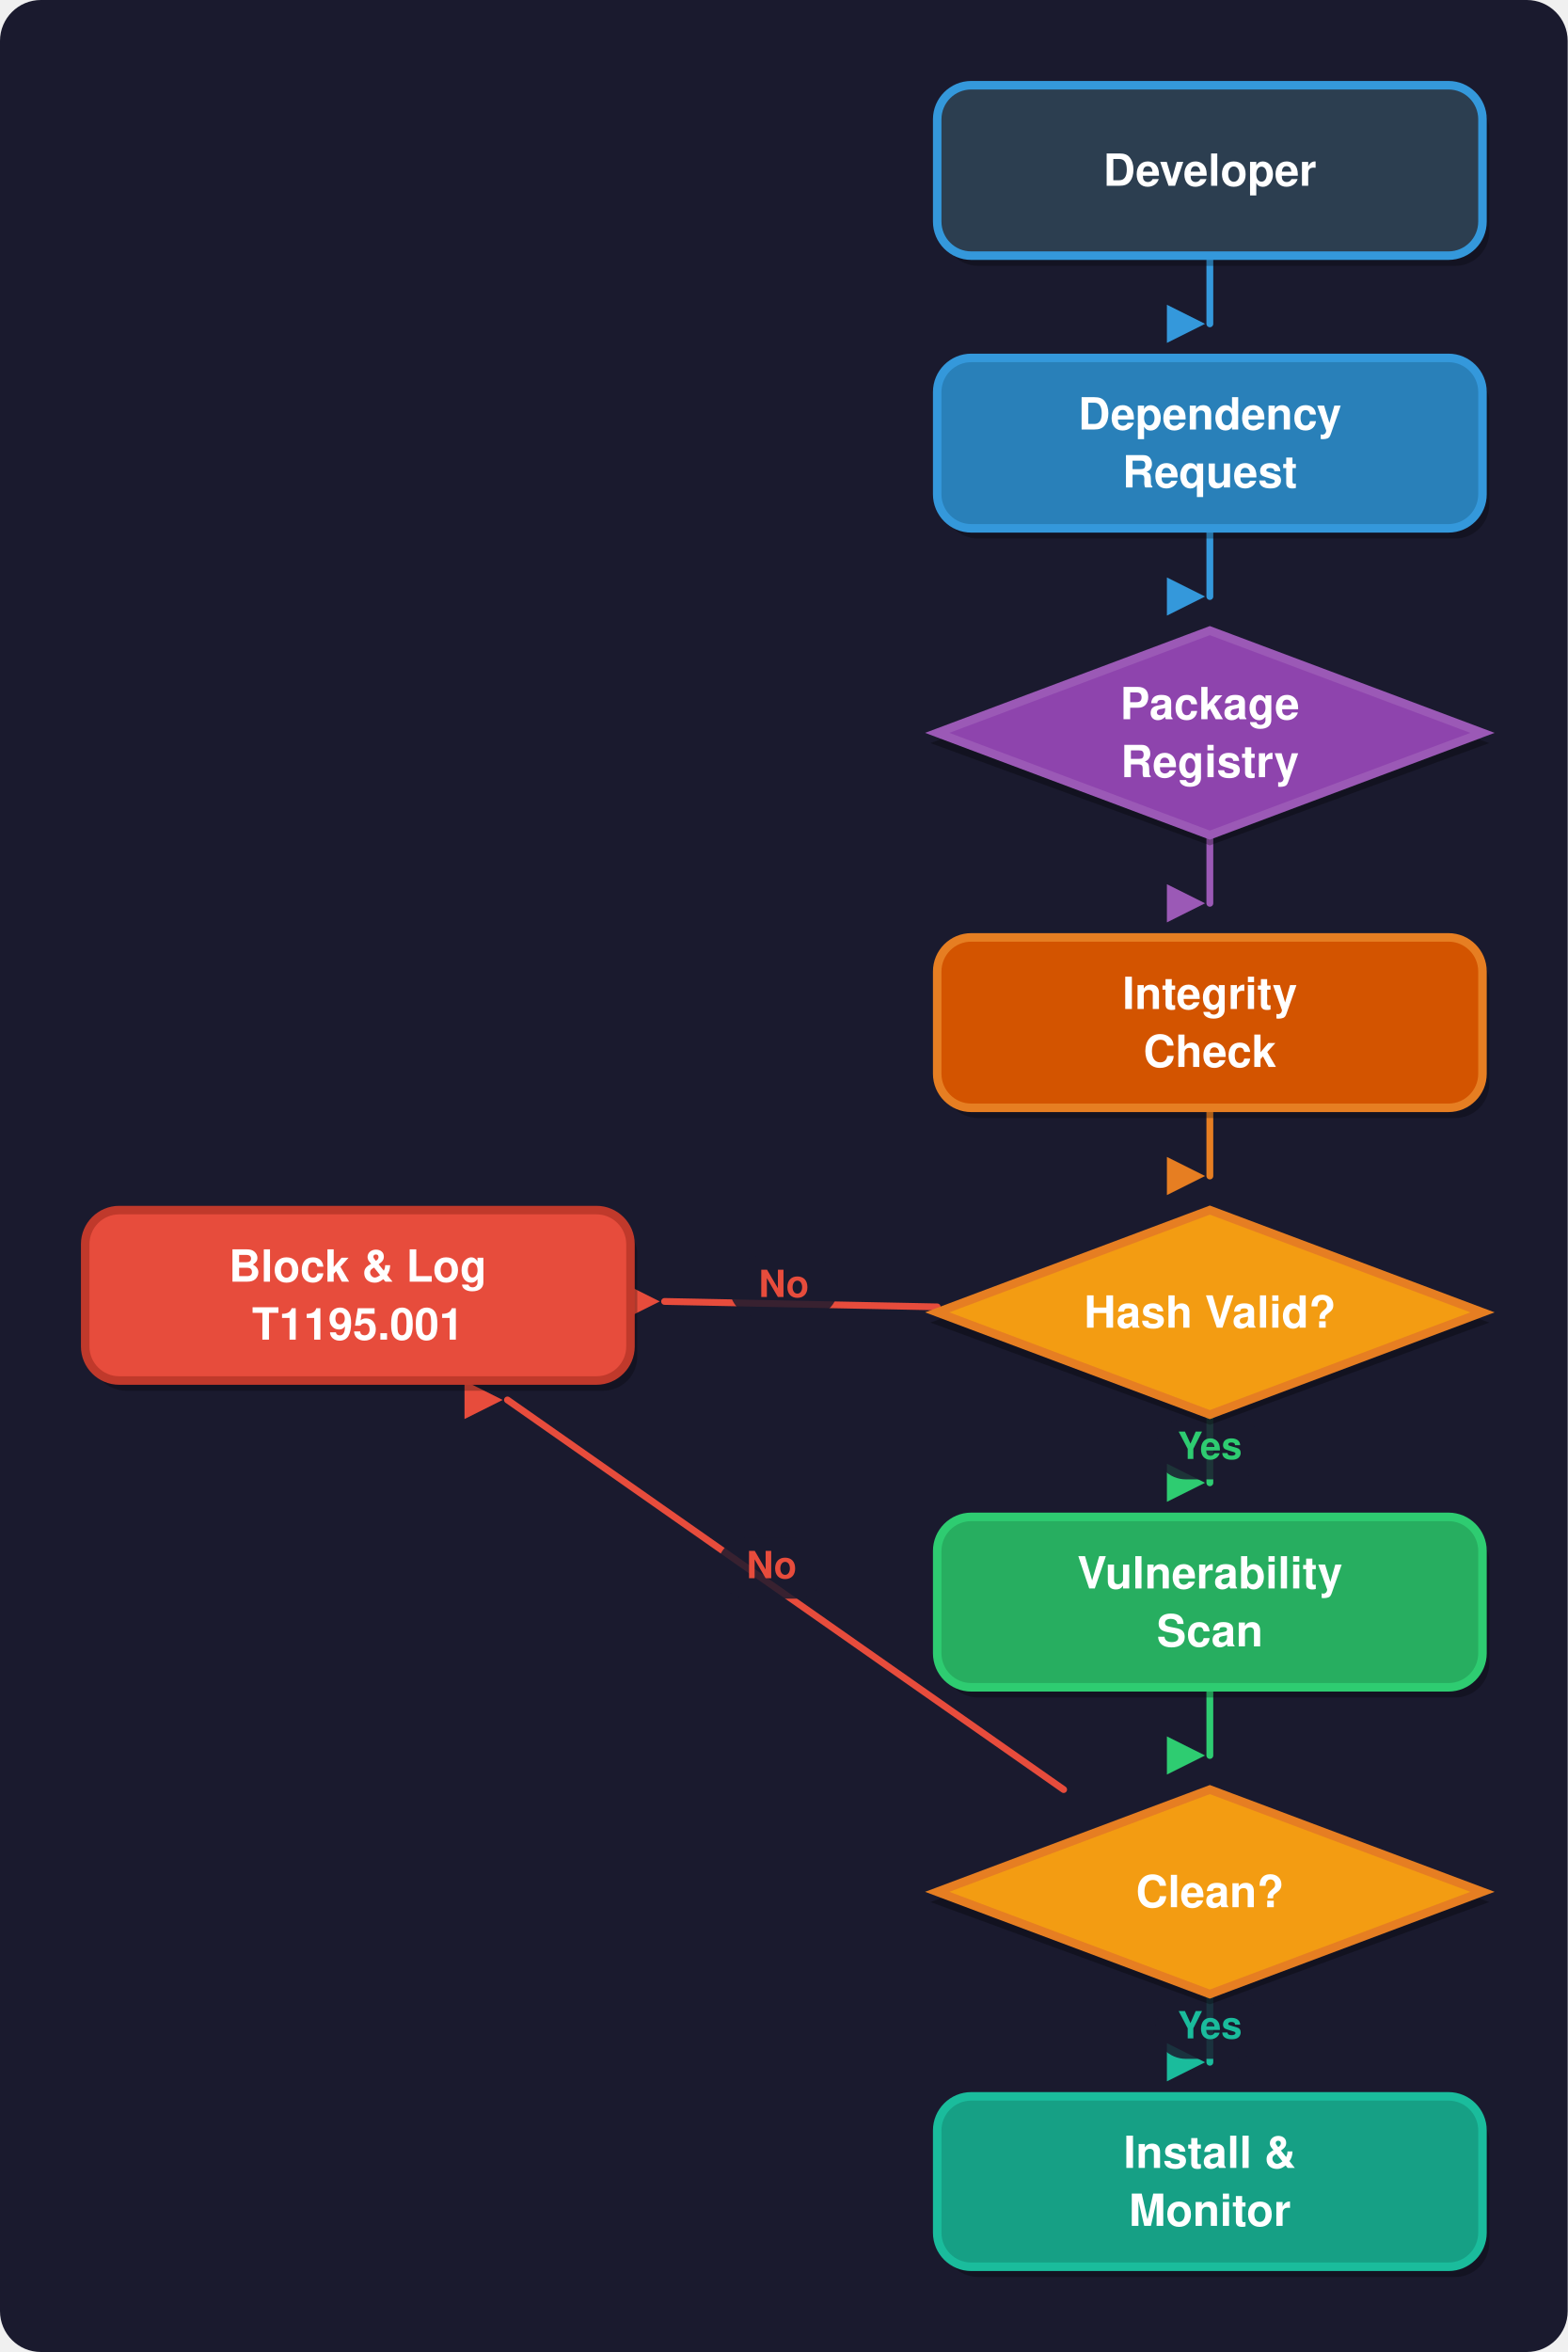
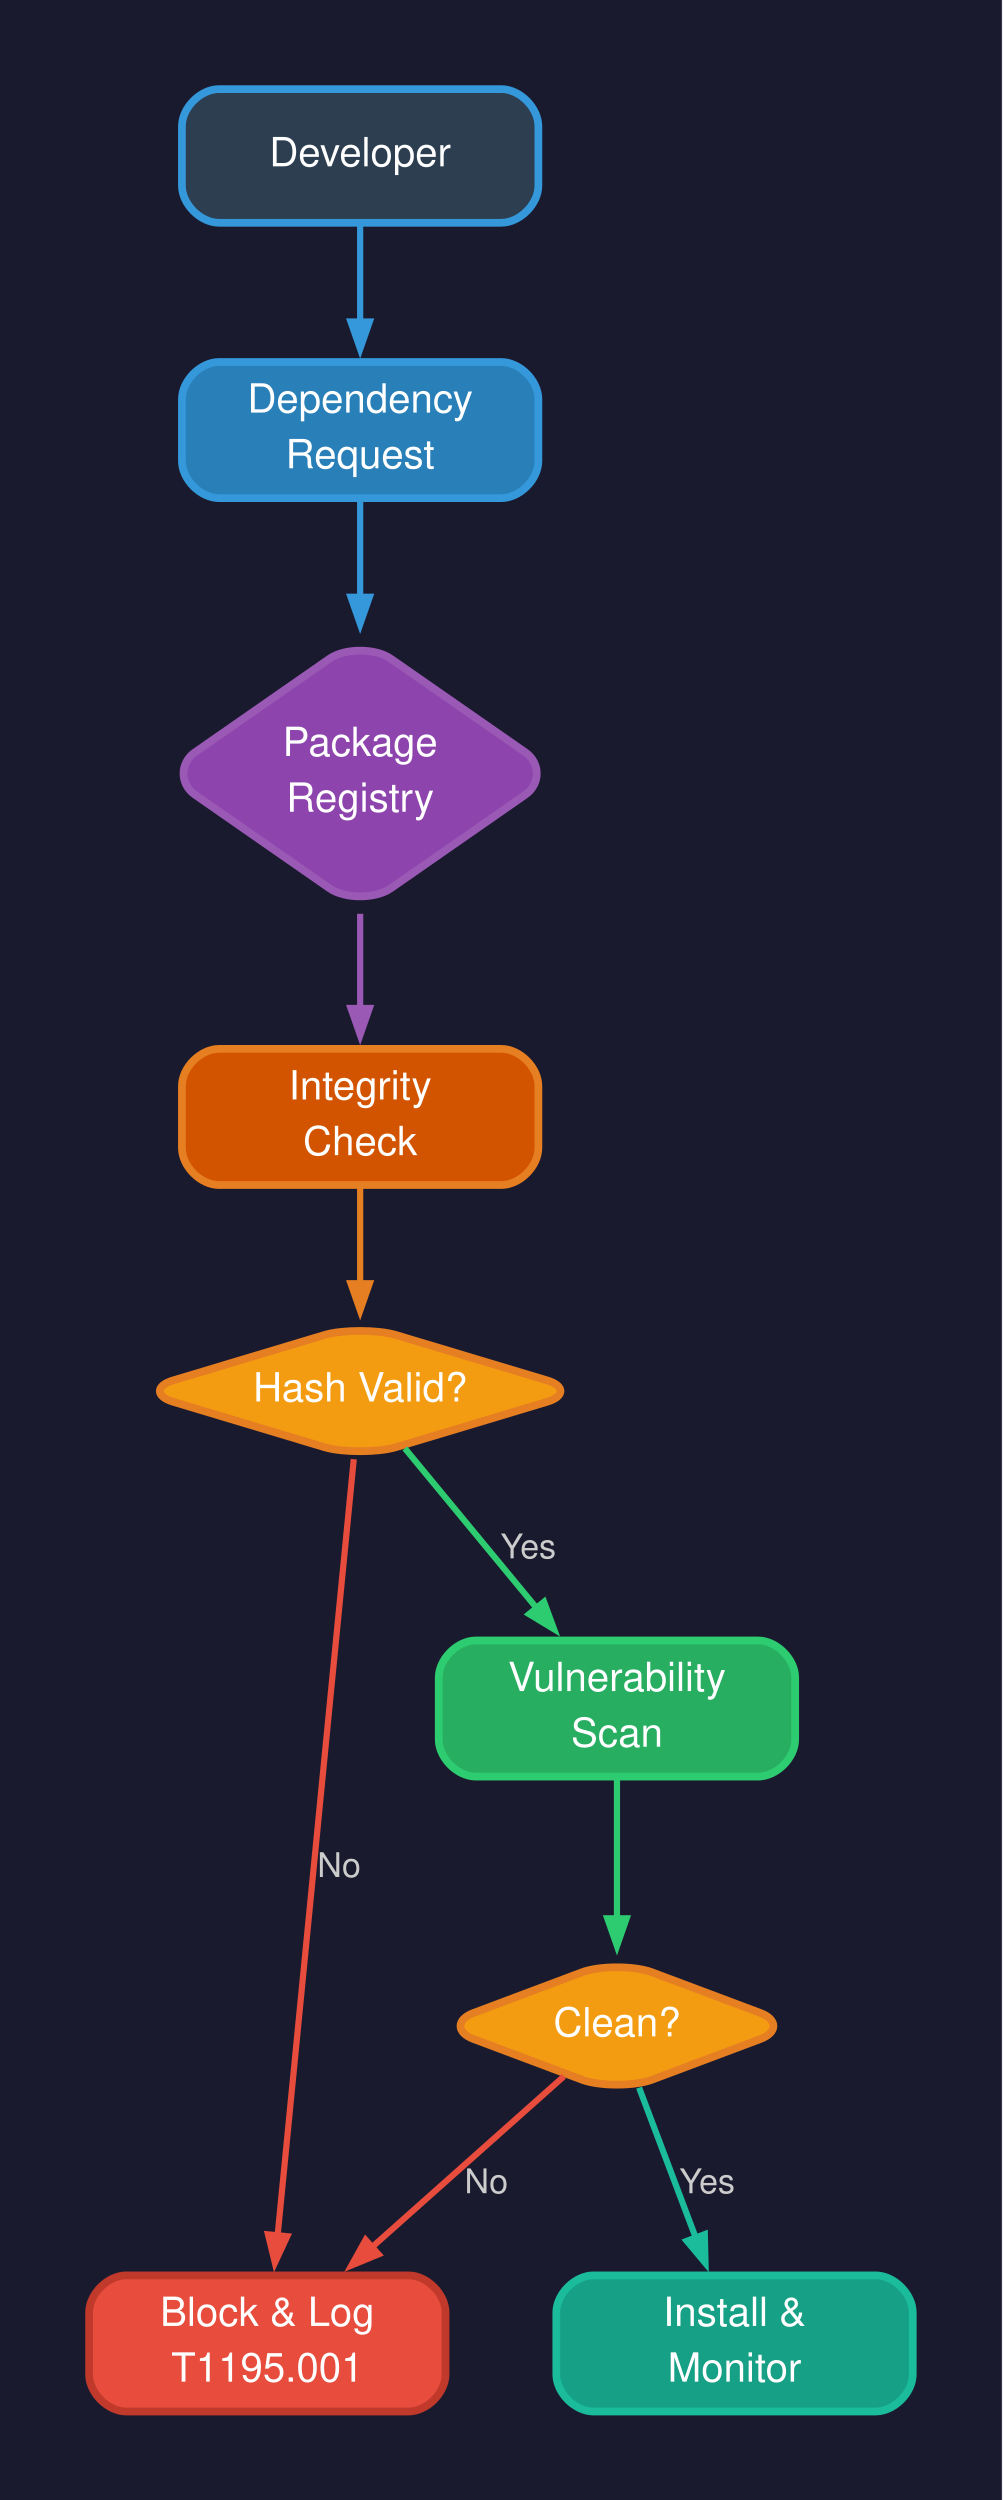
- <svg xmlns="http://www.w3.org/2000/svg" version="1.1" width="460" height="690" viewBox="75 -5 460 690">
-   <defs>
-     <marker id="ah3498db" viewBox="0 0 10 10" refX="9" refY="5" markerWidth="7" markerHeight="7" orient="auto-start-auto">
-       <path d="M 0 1 L 8 5 L 0 9 z" fill="#3498db" />
-     </marker>
-     <marker id="ahe67e22" viewBox="0 0 10 10" refX="9" refY="5" markerWidth="7" markerHeight="7" orient="auto-start-auto">
-       <path d="M 0 1 L 8 5 L 0 9 z" fill="#e67e22" />
-     </marker>
-     <marker id="ah2ecc71" viewBox="0 0 10 10" refX="9" refY="5" markerWidth="7" markerHeight="7" orient="auto-start-auto">
-       <path d="M 0 1 L 8 5 L 0 9 z" fill="#2ecc71" />
-     </marker>
-     <marker id="ah1abc9c" viewBox="0 0 10 10" refX="9" refY="5" markerWidth="7" markerHeight="7" orient="auto-start-auto">
-       <path d="M 0 1 L 8 5 L 0 9 z" fill="#1abc9c" />
-     </marker>
-     <marker id="ah9b59b6" viewBox="0 0 10 10" refX="9" refY="5" markerWidth="7" markerHeight="7" orient="auto-start-auto">
-       <path d="M 0 1 L 8 5 L 0 9 z" fill="#9b59b6" />
-     </marker>
-     <marker id="ahe74c3c" viewBox="0 0 10 10" refX="9" refY="5" markerWidth="7" markerHeight="7" orient="auto-start-auto">
-       <path d="M 0 1 L 8 5 L 0 9 z" fill="#e74c3c" />
-     </marker>
-   </defs>
-   <rect x="75" y="-5" width="460" height="690" fill="#1a1a2e" rx="12" ry="12" />
-   <line x1="430.0" y1="70.0" x2="430.0" y2="90.0" stroke="#3498db" stroke-width="2" stroke-linecap="round" marker-end="url(#ah3498db)" />
-   <line x1="430.0" y1="150.0" x2="430.0" y2="170.0" stroke="#3498db" stroke-width="2" stroke-linecap="round" marker-end="url(#ah3498db)" />
-   <line x1="430.0" y1="240.0" x2="430.0" y2="260.0" stroke="#9b59b6" stroke-width="2" stroke-linecap="round" marker-end="url(#ah9b59b6)" />
-   <line x1="430.0" y1="320.0" x2="430.0" y2="340.0" stroke="#e67e22" stroke-width="2" stroke-linecap="round" marker-end="url(#ahe67e22)" />
-   <line x1="350.0" y1="378.4" x2="270.0" y2="376.8" stroke="#e74c3c" stroke-width="2" stroke-linecap="round" marker-end="url(#ahe74c3c)" />
-   <rect x="289.0" y="363.5" width="32" height="18" rx="9" fill="#1a1a2e" fill-opacity="0.85" />
-   <text x="305.0" y="375.5" text-anchor="middle" font-family="Segoe UI,Helvetica,Arial,sans-serif" font-size="11" font-weight="700" fill="#e74c3c">No</text>
-   <line x1="430.0" y1="410.0" x2="430.0" y2="430.0" stroke="#2ecc71" stroke-width="2" stroke-linecap="round" marker-end="url(#ah2ecc71)" />
-   <rect x="414.0" y="411.0" width="32" height="18" rx="9" fill="#1a1a2e" fill-opacity="0.85" />
-   <text x="430.0" y="423.0" text-anchor="middle" font-family="Segoe UI,Helvetica,Arial,sans-serif" font-size="11" font-weight="700" fill="#2ecc71">Yes</text>
-   <line x1="430.0" y1="490.0" x2="430.0" y2="510.0" stroke="#2ecc71" stroke-width="2" stroke-linecap="round" marker-end="url(#ah2ecc71)" />
-   <line x1="387.1" y1="520.0" x2="223.9" y2="405.7" stroke="#e74c3c" stroke-width="2" stroke-linecap="round" marker-end="url(#ahe74c3c)" />
-   <rect x="285.429" y="446.0" width="32" height="18" rx="9" fill="#1a1a2e" fill-opacity="0.85" />
-   <text x="301.4" y="458.0" text-anchor="middle" font-family="Segoe UI,Helvetica,Arial,sans-serif" font-size="11" font-weight="700" fill="#e74c3c">No</text>
-   <line x1="430.0" y1="580.0" x2="430.0" y2="600.0" stroke="#1abc9c" stroke-width="2" stroke-linecap="round" marker-end="url(#ah1abc9c)" />
-   <rect x="414.0" y="581.0" width="32" height="18" rx="9" fill="#1a1a2e" fill-opacity="0.85" />
-   <text x="430.0" y="593.0" text-anchor="middle" font-family="Segoe UI,Helvetica,Arial,sans-serif" font-size="11" font-weight="700" fill="#1abc9c">Yes</text>
-   <rect x="352" y="23" width="160" height="50" rx="10" ry="10" fill="black" fill-opacity="0.25" />
-   <rect x="350" y="20" width="160" height="50" rx="10" ry="10" fill="#2c3e50" stroke="#3498db" stroke-width="2.5" />
-   <text x="430.0" y="49.5" text-anchor="middle" font-family="Segoe UI,Helvetica,Arial,sans-serif" font-size="13" font-weight="700" fill="#ffffff">Developer</text>
-   <rect x="352" y="103" width="160" height="50" rx="10" ry="10" fill="black" fill-opacity="0.25" />
-   <rect x="350" y="100" width="160" height="50" rx="10" ry="10" fill="#2980b9" stroke="#3498db" stroke-width="2.5" />
-   <text x="430.0" y="121.0" text-anchor="middle" font-family="Segoe UI,Helvetica,Arial,sans-serif" font-size="13" font-weight="700" fill="#ffffff">Dependency</text>
-   <text x="430.0" y="138.0" text-anchor="middle" font-family="Segoe UI,Helvetica,Arial,sans-serif" font-size="13" font-weight="700" fill="#ffffff">Request</text>
-   <polygon points="430.0,183 512,213.0 430.0,243 348,213.0" fill="black" fill-opacity="0.3" />
-   <polygon points="430.0,180 510,210.0 430.0,240 350,210.0" fill="#8e44ad" stroke="#9b59b6" stroke-width="2.5" />
-   <text x="430.0" y="206.0" text-anchor="middle" font-family="Segoe UI,Helvetica,Arial,sans-serif" font-size="13" font-weight="700" fill="#ffffff">Package</text>
-   <text x="430.0" y="223.0" text-anchor="middle" font-family="Segoe UI,Helvetica,Arial,sans-serif" font-size="13" font-weight="700" fill="#ffffff">Registry</text>
-   <rect x="352" y="273" width="160" height="50" rx="10" ry="10" fill="black" fill-opacity="0.25" />
-   <rect x="350" y="270" width="160" height="50" rx="10" ry="10" fill="#d35400" stroke="#e67e22" stroke-width="2.5" />
-   <text x="430.0" y="291.0" text-anchor="middle" font-family="Segoe UI,Helvetica,Arial,sans-serif" font-size="13" font-weight="700" fill="#ffffff">Integrity</text>
-   <text x="430.0" y="308.0" text-anchor="middle" font-family="Segoe UI,Helvetica,Arial,sans-serif" font-size="13" font-weight="700" fill="#ffffff">Check</text>
-   <polygon points="430.0,353 512,383.0 430.0,413 348,383.0" fill="black" fill-opacity="0.3" />
-   <polygon points="430.0,350 510,380.0 430.0,410 350,380.0" fill="#f39c12" stroke="#e67e22" stroke-width="2.5" />
-   <text x="430.0" y="384.5" text-anchor="middle" font-family="Segoe UI,Helvetica,Arial,sans-serif" font-size="13" font-weight="700" fill="#ffffff">Hash Valid?</text>
-   <rect x="102" y="353" width="160" height="50" rx="10" ry="10" fill="black" fill-opacity="0.25" />
-   <rect x="100" y="350" width="160" height="50" rx="10" ry="10" fill="#e74c3c" stroke="#c0392b" stroke-width="2.5" />
-   <text x="180.0" y="371.0" text-anchor="middle" font-family="Segoe UI,Helvetica,Arial,sans-serif" font-size="13" font-weight="700" fill="#ffffff">Block &amp; Log</text>
-   <text x="180.0" y="388.0" text-anchor="middle" font-family="Segoe UI,Helvetica,Arial,sans-serif" font-size="13" font-weight="700" fill="#ffffff">T1195.001</text>
-   <rect x="352" y="443" width="160" height="50" rx="10" ry="10" fill="black" fill-opacity="0.25" />
-   <rect x="350" y="440" width="160" height="50" rx="10" ry="10" fill="#27ae60" stroke="#2ecc71" stroke-width="2.5" />
-   <text x="430.0" y="461.0" text-anchor="middle" font-family="Segoe UI,Helvetica,Arial,sans-serif" font-size="13" font-weight="700" fill="#ffffff">Vulnerability</text>
-   <text x="430.0" y="478.0" text-anchor="middle" font-family="Segoe UI,Helvetica,Arial,sans-serif" font-size="13" font-weight="700" fill="#ffffff">Scan</text>
-   <polygon points="430.0,523 512,553.0 430.0,583 348,553.0" fill="black" fill-opacity="0.3" />
-   <polygon points="430.0,520 510,550.0 430.0,580 350,550.0" fill="#f39c12" stroke="#e67e22" stroke-width="2.5" />
-   <text x="430.0" y="554.5" text-anchor="middle" font-family="Segoe UI,Helvetica,Arial,sans-serif" font-size="13" font-weight="700" fill="#ffffff">Clean?</text>
-   <rect x="352" y="613" width="160" height="50" rx="10" ry="10" fill="black" fill-opacity="0.25" />
-   <rect x="350" y="610" width="160" height="50" rx="10" ry="10" fill="#16a085" stroke="#1abc9c" stroke-width="2.5" />
-   <text x="430.0" y="631.0" text-anchor="middle" font-family="Segoe UI,Helvetica,Arial,sans-serif" font-size="13" font-weight="700" fill="#ffffff">Install &amp;</text>
-   <text x="430.0" y="648.0" text-anchor="middle" font-family="Segoe UI,Helvetica,Arial,sans-serif" font-size="13" font-weight="700" fill="#ffffff">Monitor</text>
+ <svg xmlns="http://www.w3.org/2000/svg" width="324pt" height="808pt" viewBox="0.00 0.00 324.00 808.00">
+   <g id="graph0" class="graph" transform="scale(1 1) rotate(0) translate(28.8 779.4)">
+     <polygon fill="#1a1a2e" stroke="none" points="-28.8,28.8 -28.8,-779.4 295,-779.4 295,28.8 -28.8,28.8" />
+     <g id="node1" class="node">
+       <path fill="#2c3e50" stroke="#3498db" stroke-width="2.5" d="M133.2,-750.6C133.2,-750.6 42,-750.6 42,-750.6 36,-750.6 30,-744.6 30,-738.6 30,-738.6 30,-719.4 30,-719.4 30,-713.4 36,-707.4 42,-707.4 42,-707.4 133.2,-707.4 133.2,-707.4 139.2,-707.4 145.2,-713.4 145.2,-719.4 145.2,-719.4 145.2,-738.6 145.2,-738.6 145.2,-744.6 139.2,-750.6 133.2,-750.6" />
+       <text xml:space="preserve" text-anchor="middle" x="87.6" y="-725.65" font-family="Segoe UI,Helvetica,Arial,sans-serif" font-size="13.00" fill="white">Developer</text>
+     </g>
+     <g id="node2" class="node">
+       <path fill="#2980b9" stroke="#3498db" stroke-width="2.5" d="M133.2,-662.4C133.2,-662.4 42,-662.4 42,-662.4 36,-662.4 30,-656.4 30,-650.4 30,-650.4 30,-630.4 30,-630.4 30,-624.4 36,-618.4 42,-618.4 42,-618.4 133.2,-618.4 133.2,-618.4 139.2,-618.4 145.2,-624.4 145.2,-630.4 145.2,-630.4 145.2,-650.4 145.2,-650.4 145.2,-656.4 139.2,-662.4 133.2,-662.4" />
+       <text xml:space="preserve" text-anchor="middle" x="87.6" y="-646.05" font-family="Segoe UI,Helvetica,Arial,sans-serif" font-size="13.00" fill="white">Dependency</text>
+       <text xml:space="preserve" text-anchor="middle" x="87.6" y="-628.05" font-family="Segoe UI,Helvetica,Arial,sans-serif" font-size="13.00" fill="white">Request</text>
+     </g>
+     <g id="edge1" class="edge">
+       <path fill="none" stroke="#3498db" stroke-width="2" d="M87.6,-706.59C87.6,-697.16 87.6,-685.85 87.6,-675.31" />
+       <polygon fill="#3498db" stroke="#3498db" stroke-width="2" points="90.75,-675.49 87.6,-666.49 84.45,-675.49 90.75,-675.49" />
+     </g>
+     <g id="node3" class="node">
+       <path fill="#8e44ad" stroke="#9b59b6" stroke-width="2.5" d="M77.75,-566.55C77.75,-566.55 34.2,-536.25 34.2,-536.25 29.28,-532.83 29.28,-525.97 34.2,-522.55 34.2,-522.55 77.75,-492.25 77.75,-492.25 82.67,-488.83 92.53,-488.83 97.45,-492.25 97.45,-492.25 141,-522.55 141,-522.55 145.92,-525.97 145.92,-532.83 141,-536.25 141,-536.25 97.45,-566.55 97.45,-566.55 92.53,-569.97 82.67,-569.97 77.75,-566.55" />
+       <text xml:space="preserve" text-anchor="middle" x="87.6" y="-535.05" font-family="Segoe UI,Helvetica,Arial,sans-serif" font-size="13.00" fill="white">Package</text>
+       <text xml:space="preserve" text-anchor="middle" x="87.6" y="-517.05" font-family="Segoe UI,Helvetica,Arial,sans-serif" font-size="13.00" fill="white">Registry</text>
+     </g>
+     <g id="edge2" class="edge">
+       <path fill="none" stroke="#3498db" stroke-width="2" d="M87.6,-617.34C87.6,-608.3 87.6,-597.38 87.6,-586.38" />
+       <polygon fill="#3498db" stroke="#3498db" stroke-width="2" points="90.75,-586.52 87.6,-577.52 84.45,-586.52 90.75,-586.52" />
+     </g>
+     <g id="node4" class="node">
+       <path fill="#d35400" stroke="#e67e22" stroke-width="2.5" d="M133.2,-440.4C133.2,-440.4 42,-440.4 42,-440.4 36,-440.4 30,-434.4 30,-428.4 30,-428.4 30,-408.4 30,-408.4 30,-402.4 36,-396.4 42,-396.4 42,-396.4 133.2,-396.4 133.2,-396.4 139.2,-396.4 145.2,-402.4 145.2,-408.4 145.2,-408.4 145.2,-428.4 145.2,-428.4 145.2,-434.4 139.2,-440.4 133.2,-440.4" />
+       <text xml:space="preserve" text-anchor="middle" x="87.6" y="-424.05" font-family="Segoe UI,Helvetica,Arial,sans-serif" font-size="13.00" fill="white">Integrity</text>
+       <text xml:space="preserve" text-anchor="middle" x="87.6" y="-406.05" font-family="Segoe UI,Helvetica,Arial,sans-serif" font-size="13.00" fill="white">Check</text>
+     </g>
+     <g id="edge3" class="edge">
+       <path fill="none" stroke="#9b59b6" stroke-width="2" d="M87.6,-484.07C87.6,-473.9 87.6,-463.25 87.6,-453.59" />
+       <polygon fill="#9b59b6" stroke="#9b59b6" stroke-width="2" points="90.75,-453.62 87.6,-444.62 84.45,-453.62 90.75,-453.62" />
+     </g>
+     <g id="node5" class="node">
+       <path fill="#f39c12" stroke="#e67e22" stroke-width="2.5" d="M76.11,-347.95C76.11,-347.95 27.15,-333.25 27.15,-333.25 21.41,-331.53 21.41,-328.07 27.15,-326.35 27.15,-326.35 76.11,-311.65 76.11,-311.65 81.85,-309.93 93.35,-309.93 99.09,-311.65 99.09,-311.65 148.05,-326.35 148.05,-326.35 153.79,-328.07 153.79,-331.53 148.05,-333.25 148.05,-333.25 99.09,-347.95 99.09,-347.95 93.35,-349.67 81.85,-349.67 76.11,-347.95" />
+       <text xml:space="preserve" text-anchor="middle" x="87.6" y="-326.45" font-family="Segoe UI,Helvetica,Arial,sans-serif" font-size="13.00" fill="white">Hash Valid?</text>
+     </g>
+     <g id="edge4" class="edge">
+       <path fill="none" stroke="#e67e22" stroke-width="2" d="M87.6,-395.55C87.6,-386.11 87.6,-374.86 87.6,-364.4" />
+       <polygon fill="#e67e22" stroke="#e67e22" stroke-width="2" points="90.75,-364.67 87.6,-355.67 84.45,-364.67 90.75,-364.67" />
+     </g>
+     <g id="node6" class="node">
+       <path fill="#e74c3c" stroke="#c0392b" stroke-width="2.5" d="M103.2,-44C103.2,-44 12,-44 12,-44 6,-44 0,-38 0,-32 0,-32 0,-12 0,-12 0,-6 6,0 12,0 12,0 103.2,0 103.2,0 109.2,0 115.2,-6 115.2,-12 115.2,-12 115.2,-32 115.2,-32 115.2,-38 109.2,-44 103.2,-44" />
+       <text xml:space="preserve" text-anchor="middle" x="57.6" y="-27.65" font-family="Segoe UI,Helvetica,Arial,sans-serif" font-size="13.00" fill="white">Block &amp; Log</text>
+       <text xml:space="preserve" text-anchor="middle" x="57.6" y="-9.65" font-family="Segoe UI,Helvetica,Arial,sans-serif" font-size="13.00" fill="white">T1195.001</text>
+     </g>
+     <g id="edge5" class="edge">
+       <path fill="none" stroke="#e74c3c" stroke-width="2" d="M85.54,-307.78C80.42,-255.66 67.13,-120.11 60.9,-56.67" />
+       <polygon fill="#e74c3c" stroke="#e74c3c" stroke-width="2" points="64.07,-56.65 60.05,-48 57.8,-57.26 64.07,-56.65" />
+       <text xml:space="preserve" text-anchor="middle" x="80.79" y="-172.75" font-family="Segoe UI,Helvetica,Arial,sans-serif" font-size="11.00" fill="#cccccc">No</text>
+     </g>
+     <g id="node7" class="node">
+       <path fill="#27ae60" stroke="#2ecc71" stroke-width="2.5" d="M216.2,-249.2C216.2,-249.2 125,-249.2 125,-249.2 119,-249.2 113,-243.2 113,-237.2 113,-237.2 113,-217.2 113,-217.2 113,-211.2 119,-205.2 125,-205.2 125,-205.2 216.2,-205.2 216.2,-205.2 222.2,-205.2 228.2,-211.2 228.2,-217.2 228.2,-217.2 228.2,-237.2 228.2,-237.2 228.2,-243.2 222.2,-249.2 216.2,-249.2" />
+       <text xml:space="preserve" text-anchor="middle" x="170.6" y="-232.85" font-family="Segoe UI,Helvetica,Arial,sans-serif" font-size="13.00" fill="white">Vulnerability</text>
+       <text xml:space="preserve" text-anchor="middle" x="170.6" y="-214.85" font-family="Segoe UI,Helvetica,Arial,sans-serif" font-size="13.00" fill="white">Scan</text>
+     </g>
+     <g id="edge6" class="edge">
+       <path fill="none" stroke="#2ecc71" stroke-width="2" d="M102.06,-311.28C113.81,-297.03 130.7,-276.56 144.77,-259.51" />
+       <polygon fill="#2ecc71" stroke="#2ecc71" stroke-width="2" points="147.02,-261.73 150.32,-252.78 142.16,-257.72 147.02,-261.73" />
+       <text xml:space="preserve" text-anchor="middle" x="141.94" y="-275.75" font-family="Segoe UI,Helvetica,Arial,sans-serif" font-size="11.00" fill="#cccccc">Yes</text>
+     </g>
+     <g id="node8" class="node">
+       <path fill="#f39c12" stroke="#e67e22" stroke-width="2.5" d="M159.36,-141.99C159.36,-141.99 124.24,-128.81 124.24,-128.81 118.62,-126.71 118.62,-122.49 124.24,-120.39 124.24,-120.39 159.36,-107.21 159.36,-107.21 164.98,-105.11 176.22,-105.11 181.84,-107.21 181.84,-107.21 216.96,-120.39 216.96,-120.39 222.58,-122.49 222.58,-126.71 216.96,-128.81 216.96,-128.81 181.84,-141.99 181.84,-141.99 176.22,-144.09 164.98,-144.09 159.36,-141.99" />
+       <text xml:space="preserve" text-anchor="middle" x="170.6" y="-121.25" font-family="Segoe UI,Helvetica,Arial,sans-serif" font-size="13.00" fill="white">Clean?</text>
+     </g>
+     <g id="edge7" class="edge">
+       <path fill="none" stroke="#2ecc71" stroke-width="2" d="M170.6,-204.37C170.6,-191.19 170.6,-174.12 170.6,-159.24" />
+       <polygon fill="#2ecc71" stroke="#2ecc71" stroke-width="2" points="173.75,-159.41 170.6,-150.41 167.45,-159.41 173.75,-159.41" />
+     </g>
+     <g id="edge8" class="edge">
+       <path fill="none" stroke="#e74c3c" stroke-width="2" d="M153.44,-108.32C136.98,-93.67 111.68,-71.15 91.21,-52.92" />
+       <polygon fill="#e74c3c" stroke="#e74c3c" stroke-width="2" points="93.56,-50.8 84.74,-47.17 89.37,-55.5 93.56,-50.8" />
+       <text xml:space="preserve" text-anchor="middle" x="128.37" y="-70.55" font-family="Segoe UI,Helvetica,Arial,sans-serif" font-size="11.00" fill="#cccccc">No</text>
+     </g>
+     <g id="node9" class="node">
+       <path fill="#16a085" stroke="#1abc9c" stroke-width="2.5" d="M254.2,-44C254.2,-44 163,-44 163,-44 157,-44 151,-38 151,-32 151,-32 151,-12 151,-12 151,-6 157,0 163,0 163,0 254.2,0 254.2,0 260.2,0 266.2,-6 266.2,-12 266.2,-12 266.2,-32 266.2,-32 266.2,-38 260.2,-44 254.2,-44" />
+       <text xml:space="preserve" text-anchor="middle" x="208.6" y="-27.65" font-family="Segoe UI,Helvetica,Arial,sans-serif" font-size="13.00" fill="white">Install &amp;</text>
+       <text xml:space="preserve" text-anchor="middle" x="208.6" y="-9.65" font-family="Segoe UI,Helvetica,Arial,sans-serif" font-size="13.00" fill="white">Monitor</text>
+     </g>
+     <g id="edge9" class="edge">
+       <path fill="none" stroke="#1abc9c" stroke-width="2" d="M177.75,-104.68C182.9,-91.03 190,-72.25 196.08,-56.14" />
+       <polygon fill="#1abc9c" stroke="#1abc9c" stroke-width="2" points="198.99,-57.35 199.22,-47.82 193.1,-55.13 198.99,-57.35" />
+       <text xml:space="preserve" text-anchor="middle" x="199.75" y="-70.55" font-family="Segoe UI,Helvetica,Arial,sans-serif" font-size="11.00" fill="#cccccc">Yes</text>
+     </g>
+   </g>
</svg>
